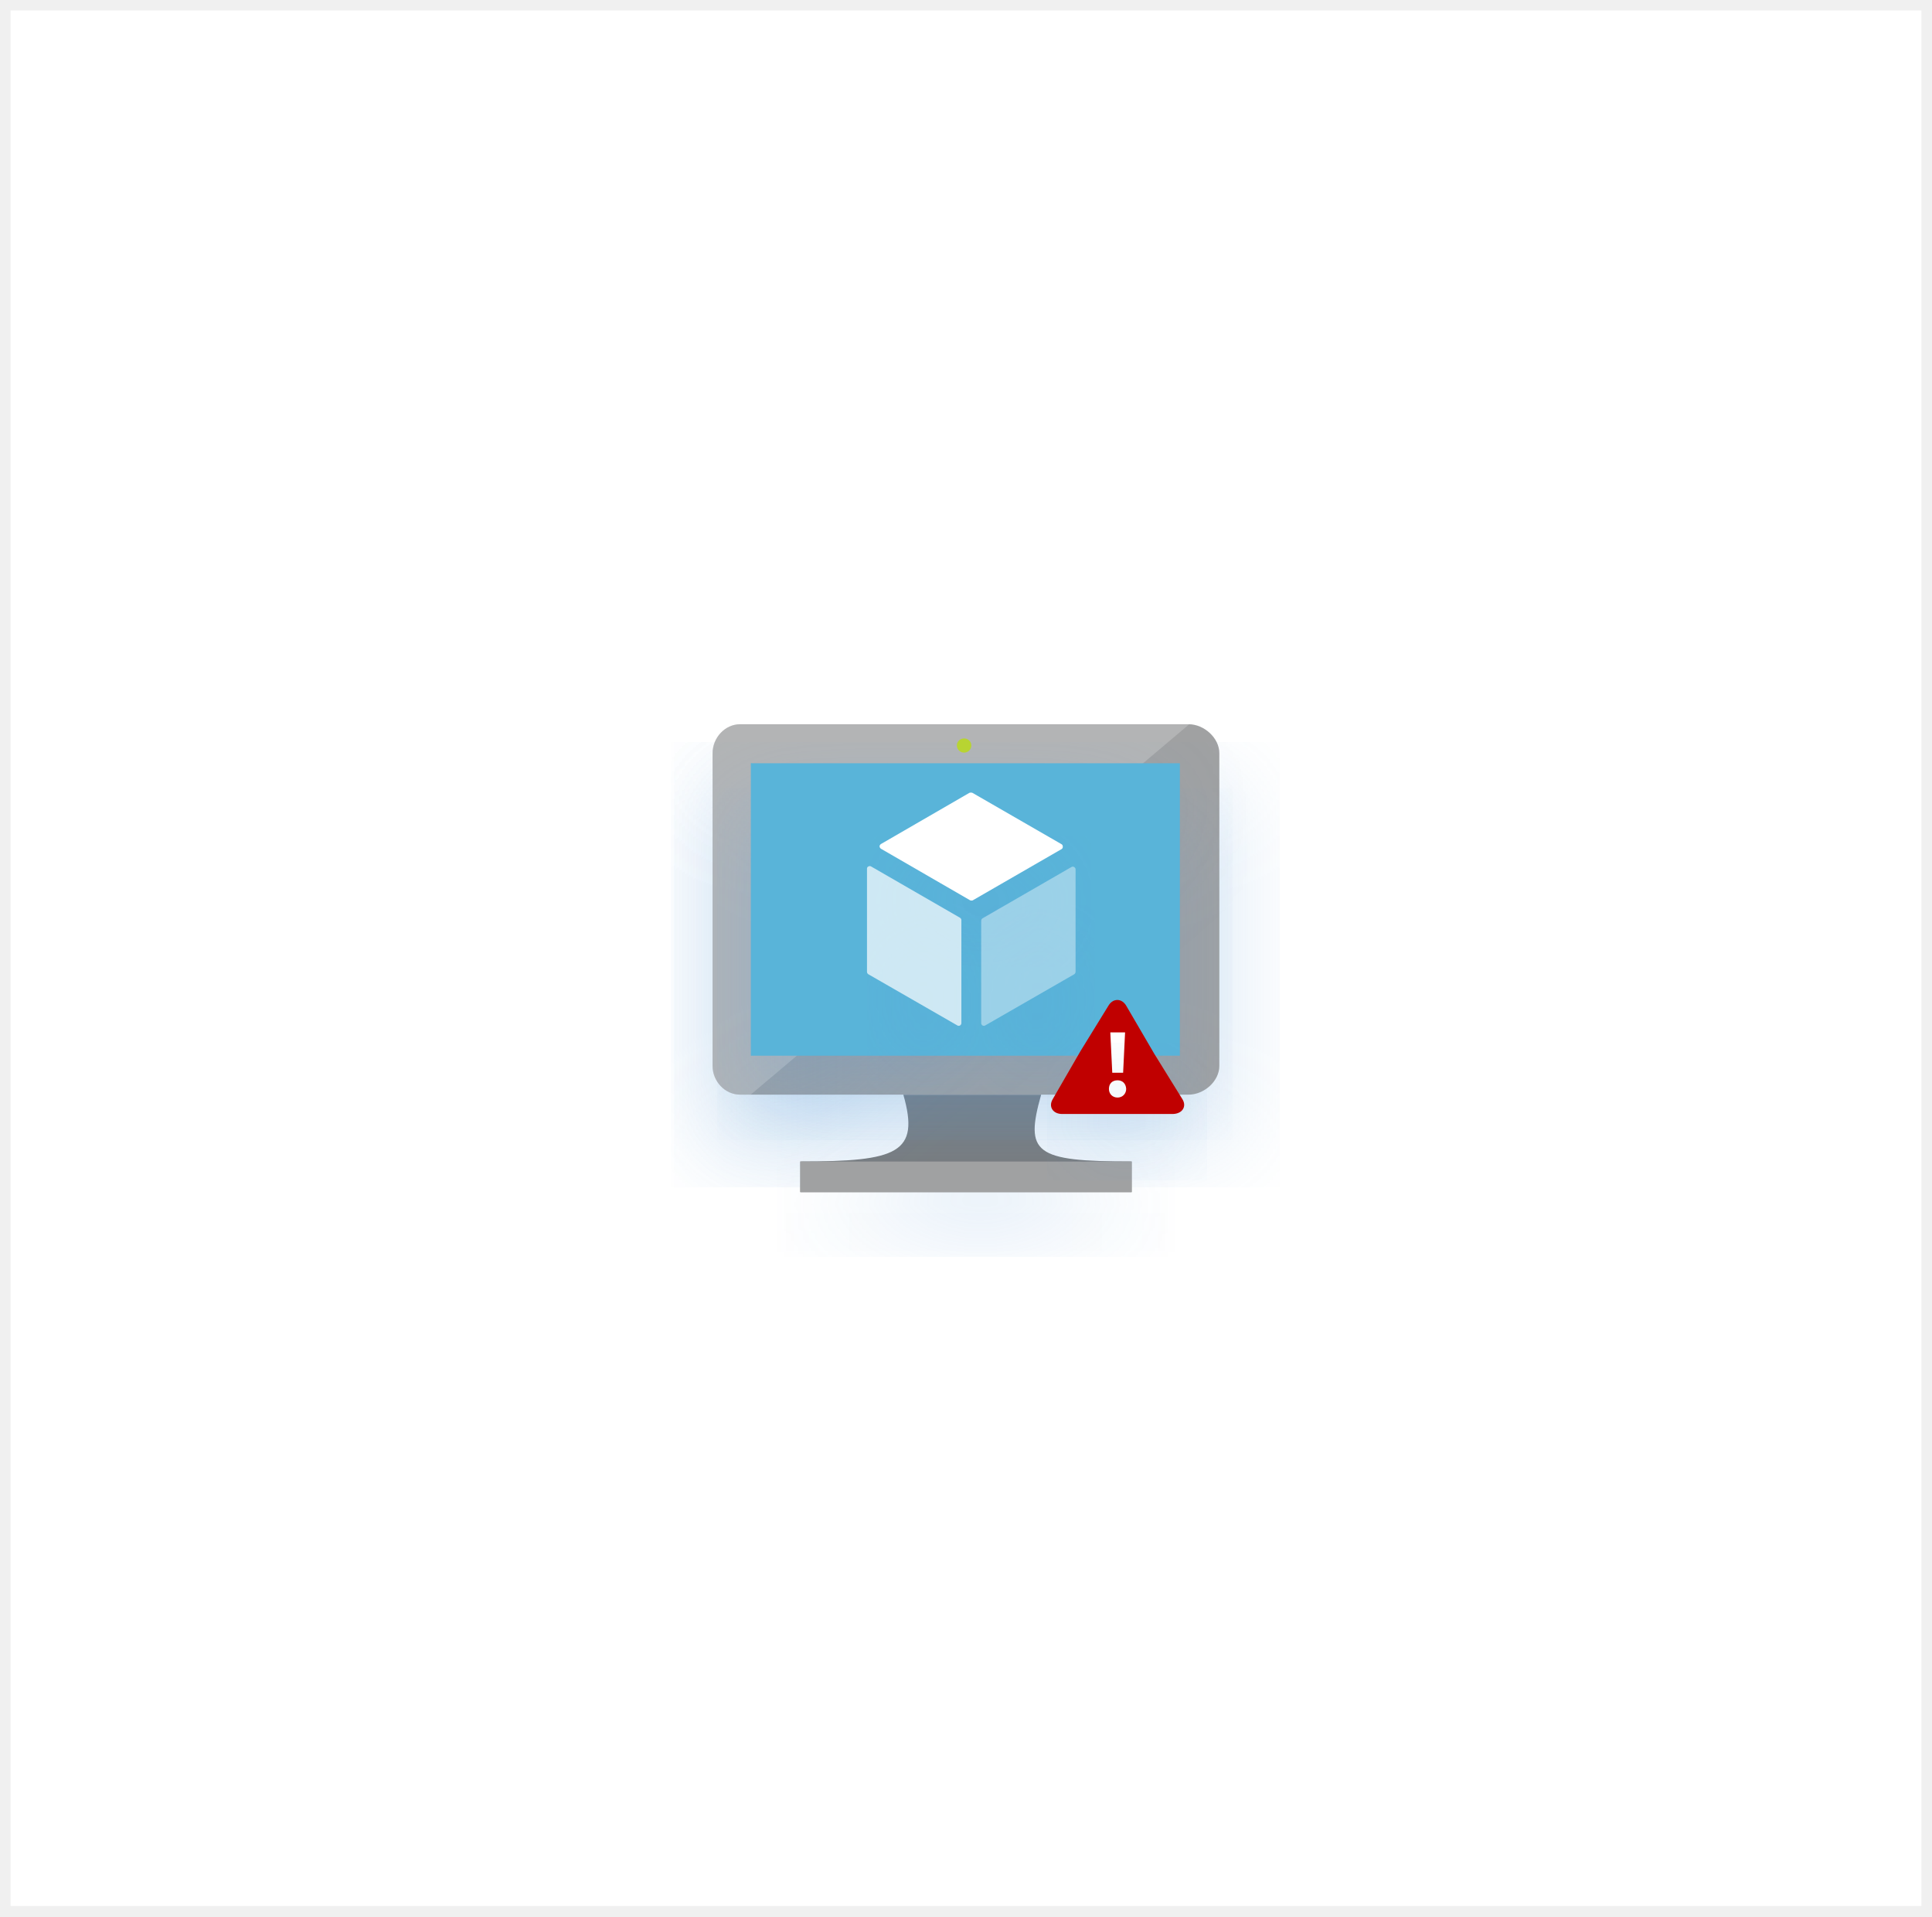
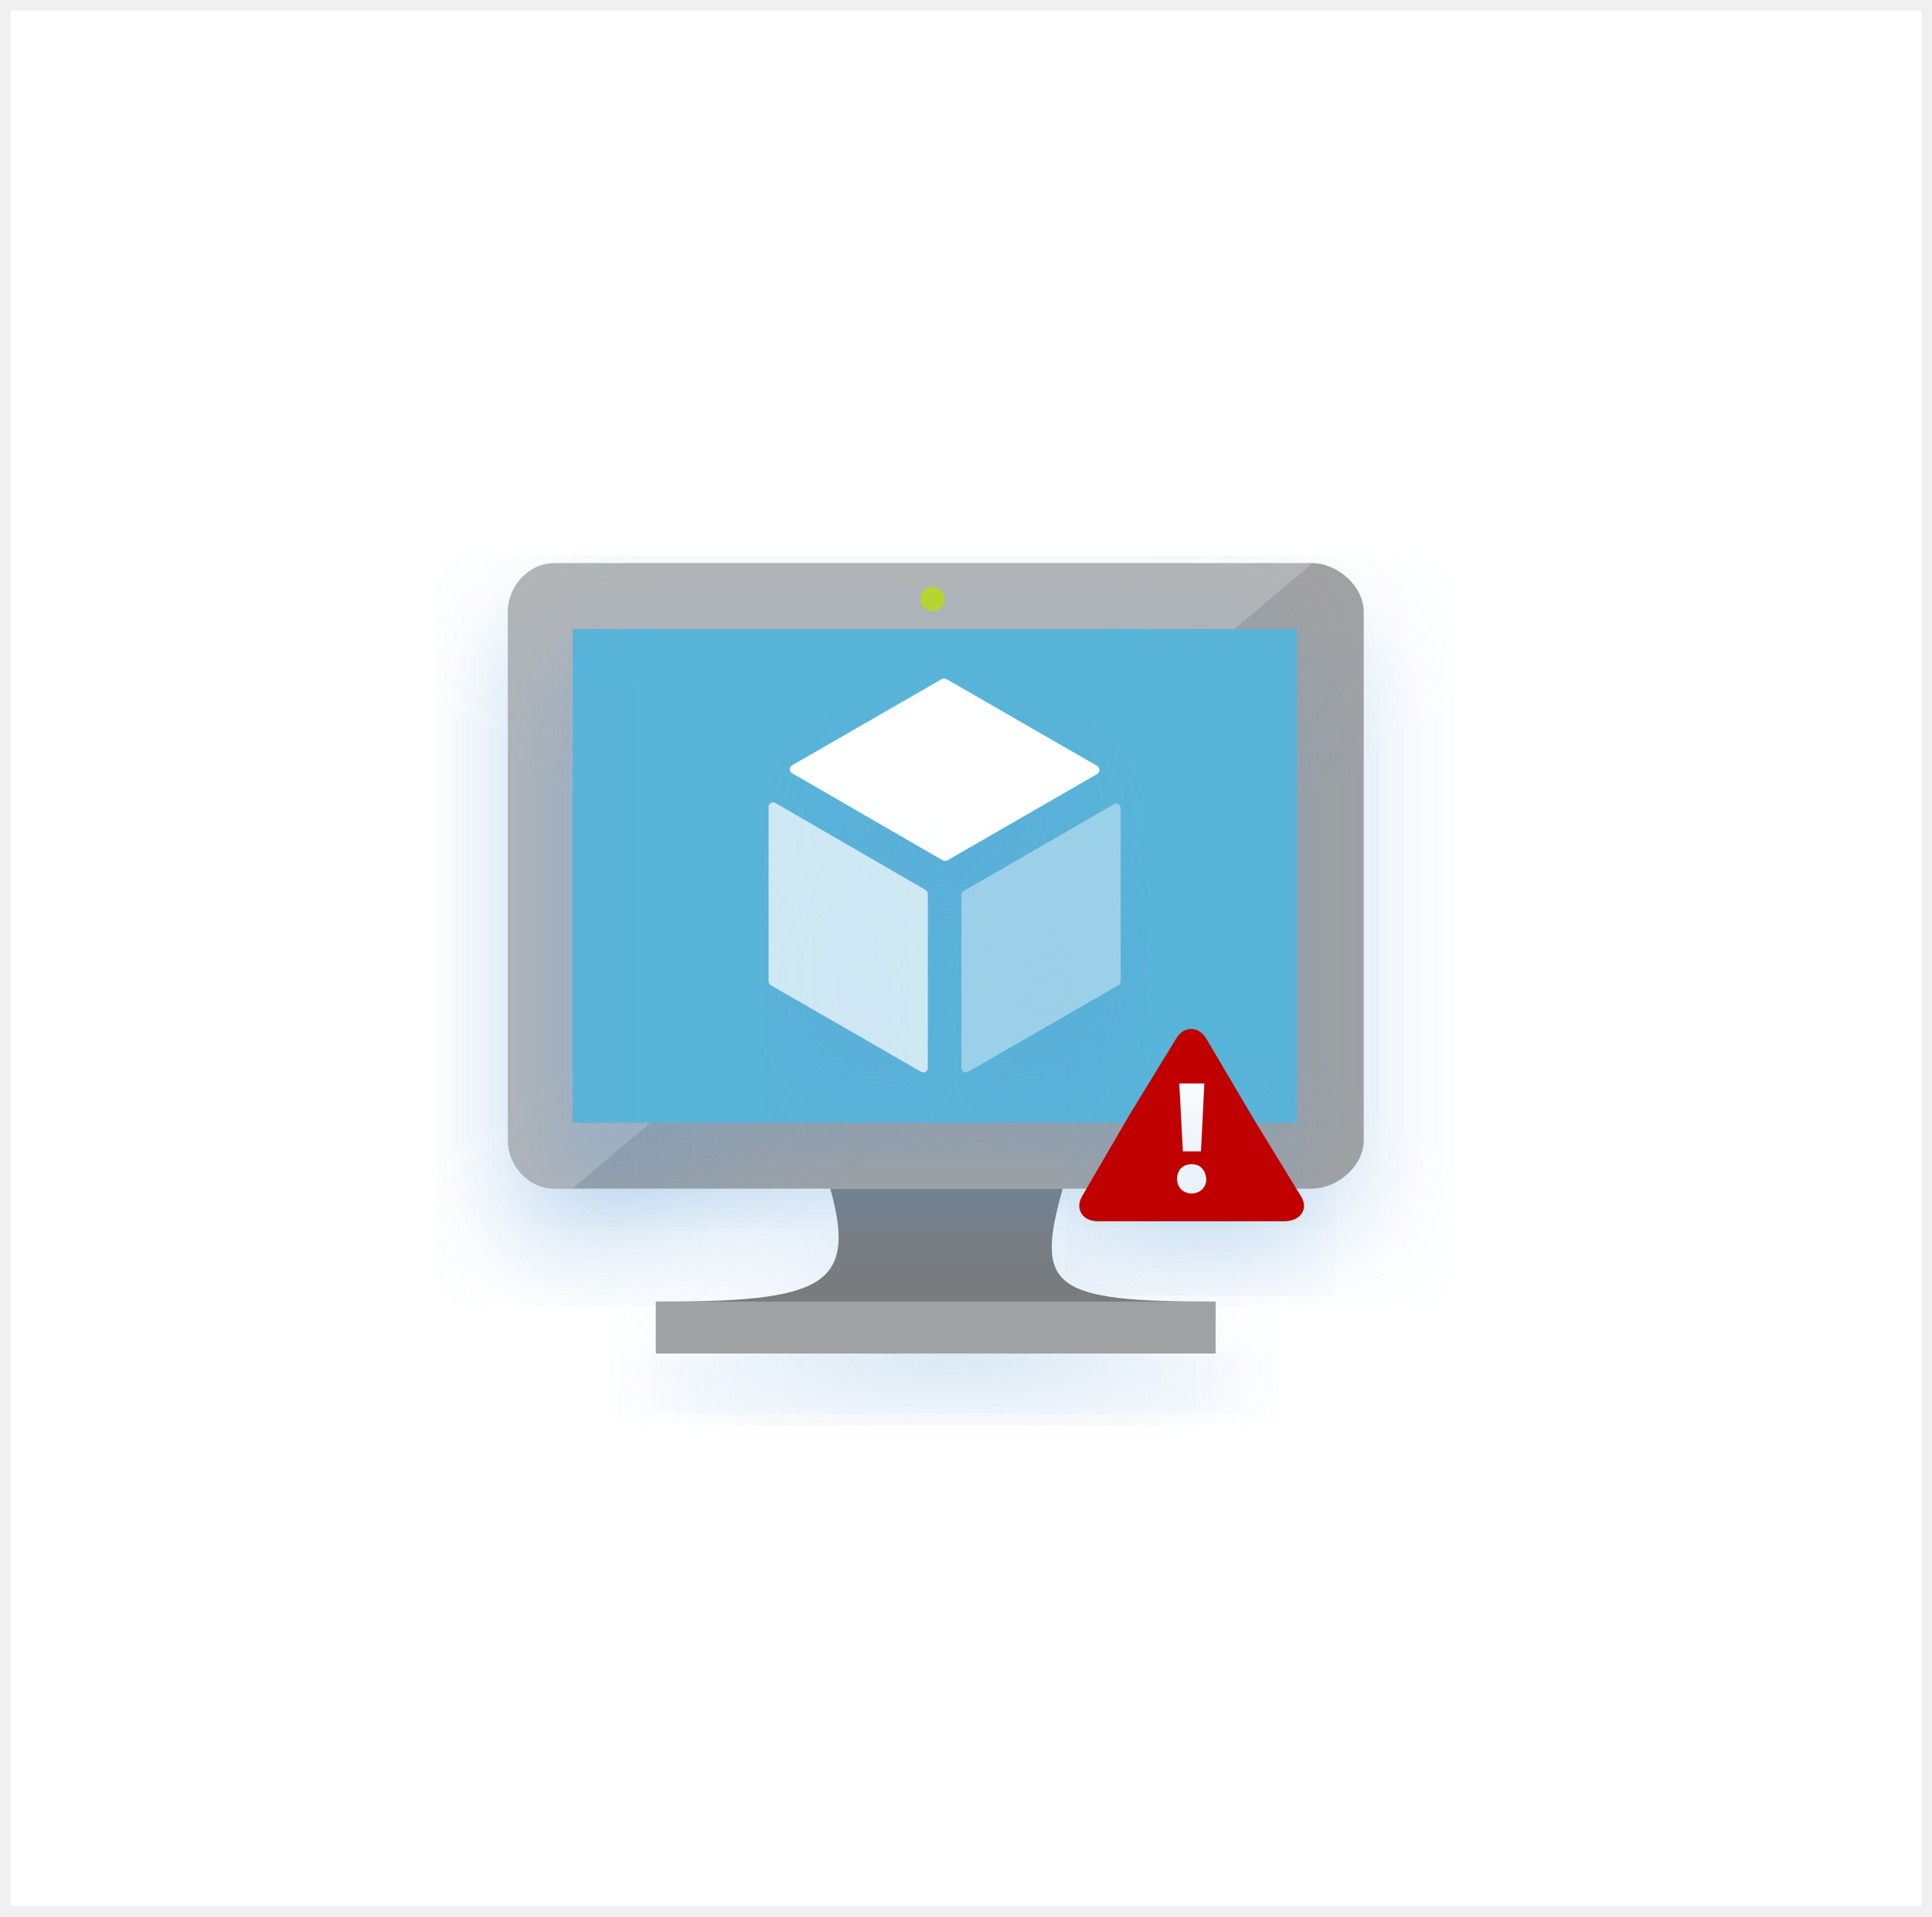
<svg xmlns="http://www.w3.org/2000/svg" xmlns:ns1="http://schemas.microsoft.com/visio/2003/SVGExtensions/" width="0.964in" height="0.956in" viewBox="0 0 69.375 68.812" xml:space="preserve" color-interpolation-filters="sRGB" class="st13">
  <ns1:documentProperties ns1:langID="1033" ns1:viewMarkup="false" />
  <style type="text/css">
	
		.st1 {fill:#ffffff;stroke:none;stroke-linecap:round;stroke-linejoin:round;stroke-width:0.75}
		.st2 {visibility:visible}
		.st3 {fill:#5b9bd5;fill-opacity:0.22;filter:url(#filter_2);stroke:none}
		.st4 {fill:#7a7a7a;stroke:none;stroke-width:12.24}
		.st5 {fill:#a0a1a2;stroke:none;stroke-width:12.24}
		.st6 {fill:#ffffff;fill-opacity:0.2;stroke:none;stroke-width:12.24}
		.st7 {fill:#59b4d9;stroke:none;stroke-width:12.24}
		.st8 {fill:#b8d432;stroke:none;stroke-width:12.24}
		.st9 {fill:#ffffff;stroke:none;stroke-width:12.24}
		.st10 {fill:#ffffff;fill-opacity:0.7;stroke:none;stroke-width:12.24}
		.st11 {fill:#ffffff;fill-opacity:0.4;stroke:none;stroke-width:12.24}
		.st12 {fill:#c00000;stroke:none;stroke-width:4.026}
		.st13 {fill:none;fill-rule:evenodd;font-size:12px;overflow:visible;stroke-linecap:square;stroke-miterlimit:3}
	
	</style>
  <defs id="Filters">
    <filter id="filter_2">
      <feGaussianBlur stdDeviation="2" />
    </filter>
  </defs>
  <g ns1:mID="0" ns1:index="1" ns1:groupContext="foregroundPage">
    <ns1:pageProperties ns1:drawingScale="1" ns1:pageScale="1" ns1:drawingUnits="19" ns1:shadowOffsetX="9" ns1:shadowOffsetY="-9" />
    <g id="group314-1" transform="translate(0.375,-0.375)" ns1:mID="314" ns1:groupContext="group">
      <g id="shape312-2" ns1:mID="312" ns1:groupContext="shape">
        <rect x="0" y="0.75" width="68.625" height="68.062" class="st1" />
      </g>
-       <g id="group311-4" transform="translate(25.2106,-25.6306)" ns1:mID="311" ns1:groupContext="group">
+       <g id="group311-4" transform="translate(17.8563,-19.8459)" ns1:mID="311" ns1:groupContext="group">
        <g id="group198-5" ns1:mID="198" ns1:groupContext="group">
-           <g id="shape199-6" ns1:mID="199" ns1:groupContext="shape" transform="translate(3.15101,0)">
+           <g id="shape199-6" ns1:mID="199" ns1:groupContext="shape" transform="translate(5.32077,0)">
            <g id="shadow199-7" ns1:groupContext="shadow" ns1:shadowOffsetX="0.3456" ns1:shadowOffsetY="-1.9728" ns1:shadowType="1" transform="matrix(1,0,0,1,0.3456,1.9728)" class="st2">
-               <path d="M8.65 65.31 L8.22 65.31 L3.93 65.31 L3.7 65.31 C4.3 67.41 3.5 67.71 0 67.71 L0 68.81 L4.45 68.81            L7.7 68.81 L11.9 68.81 L11.9 67.71 C8.4 67.71 8.06 67.41 8.65 65.31 Z" class="st3" />
+               <path d="M14.61 62.9 L13.88 62.9 L6.63 62.9 L6.26 62.9 C7.26 66.45 5.91 66.96 0 66.96 L0 68.81 L7.52            68.81 L13 68.81 L20.1 68.81 L20.1 66.96 C14.19 66.96 13.61 66.45 14.61 62.9 Z" class="st3" />
            </g>
-             <path d="M8.65 65.31 L8.22 65.31 L3.93 65.31 L3.7 65.31 C4.3 67.41 3.5 67.71 0 67.71 L0 68.81 L4.45 68.81           L7.7 68.81 L11.9 68.81 L11.9 67.71 C8.4 67.71 8.06 67.41 8.65 65.31 Z" class="st4" />
+             <path d="M14.61 62.9 L13.88 62.9 L6.63 62.9 L6.26 62.9 C7.26 66.45 5.91 66.96 0 66.96 L0 68.81 L7.52 68.81           L13 68.81 L20.1 68.81 L20.1 66.96 C14.19 66.96 13.61 66.45 14.61 62.9 Z" class="st4" />
          </g>
-           <g id="shape200-11" ns1:mID="200" ns1:groupContext="shape" transform="translate(0.000364068,-3.49979)">
+           <g id="shape200-11" ns1:mID="200" ns1:groupContext="shape" transform="translate(0.000614763,-5.90971)">
            <g id="shadow200-12" ns1:groupContext="shadow" ns1:shadowOffsetX="0.3456" ns1:shadowOffsetY="-1.9728" ns1:shadowType="1" transform="matrix(1,0,0,1,0.3456,1.9728)" class="st2">
-               <path d="M17.1 55.51 L0.99 55.51 C0.44 55.51 0 56 0 56.55 L0 67.78 C0 68.33 0.44 68.81 0.99 68.81 L17.1            68.81 C17.65 68.81 18.2 68.33 18.2 67.78 L18.2 56.55 C18.2 56 17.65 55.51 17.1 55.51 Z" class="st3" />
+               <path d="M28.88 46.35 L1.67 46.35 C0.75 46.35 0 47.18 0 48.1 L0 67.08 C0 67.99 0.75 68.81 1.67 68.81            L28.88 68.81 C29.8 68.81 30.74 67.99 30.74 67.08 L30.74 48.1 C30.74 47.18 29.8 46.35 28.88            46.35 Z" class="st3" />
            </g>
-             <path d="M17.1 55.51 L0.99 55.51 C0.44 55.51 0 56 0 56.55 L0 67.78 C0 68.33 0.44 68.81 0.99 68.81 L17.1 68.81           C17.65 68.81 18.2 68.33 18.2 67.78 L18.2 56.55 C18.2 56 17.65 55.51 17.1 55.51 Z" class="st5" />
+             <path d="M28.88 46.35 L1.67 46.35 C0.75 46.35 0 47.18 0 48.1 L0 67.08 C0 67.99 0.75 68.81 1.67 68.81 L28.88           68.81 C29.8 68.81 30.74 67.99 30.74 67.08 L30.74 48.1 C30.74 47.18 29.8 46.35 28.88 46.35 Z" class="st5" />
          </g>
-           <g id="shape201-16" ns1:mID="201" ns1:groupContext="shape" transform="translate(0,-3.49942)">
+           <g id="shape201-16" ns1:mID="201" ns1:groupContext="shape" transform="translate(0,-5.9091)">
            <g id="shadow201-17" ns1:groupContext="shadow" ns1:shadowOffsetX="0.3456" ns1:shadowOffsetY="-1.9728" ns1:shadowType="1" transform="matrix(1,0,0,1,0.3456,1.9728)" class="st2">
-               <path d="M17.12 55.51 C17.11 55.51 17.11 55.51 17.1 55.51 L0.99 55.51 C0.44 55.51 0 56 0 56.55 L0 67.78            C0 68.33 0.44 68.81 0.99 68.81 L1.37 68.81 L17.12 55.51 Z" class="st3" />
+               <path d="M28.9 46.35 C28.89 46.35 28.89 46.35 28.88 46.35 L1.67 46.35 C0.75 46.35 0 47.18 0 48.1 L0 67.08            C0 67.99 0.75 68.81 1.67 68.81 L2.32 68.81 L28.9 46.35 Z" class="st3" />
            </g>
-             <path d="M17.12 55.51 C17.11 55.51 17.11 55.51 17.1 55.51 L0.99 55.51 C0.44 55.51 0 56 0 56.55 L0 67.78 C0           68.33 0.44 68.81 0.99 68.81 L1.37 68.81 L17.12 55.51 Z" class="st6" />
+             <path d="M28.9 46.35 C28.89 46.35 28.89 46.35 28.88 46.35 L1.67 46.35 C0.75 46.35 0 47.18 0 48.1 L0 67.08           C0 67.99 0.75 68.81 1.67 68.81 L2.32 68.81 L28.9 46.35 Z" class="st6" />
          </g>
-           <g id="shape202-21" ns1:mID="202" ns1:groupContext="shape" transform="translate(1.37982,-4.90036)">
+           <g id="shape202-21" ns1:mID="202" ns1:groupContext="shape" transform="translate(2.32995,-8.27471)">
            <g id="shadow202-22" ns1:groupContext="shadow" ns1:shadowOffsetX="0.3456" ns1:shadowOffsetY="-1.9728" ns1:shadowType="1" transform="matrix(1,0,0,1,0.3456,1.9728)" class="st2">
-               <rect x="0" y="58.312" width="15.403" height="10.5" class="st3" />
+               <rect x="0" y="51.082" width="26.009" height="17.73" class="st3" />
            </g>
-             <rect x="0" y="58.312" width="15.403" height="10.5" class="st7" />
+             <rect x="0" y="51.082" width="26.009" height="17.73" class="st7" />
          </g>
-           <g id="shape203-26" ns1:mID="203" ns1:groupContext="shape" transform="translate(1.37982,-4.90036)">
+           <g id="shape203-26" ns1:mID="203" ns1:groupContext="shape" transform="translate(2.32995,-8.27471)">
            <g id="shadow203-27" ns1:groupContext="shadow" ns1:shadowOffsetX="0.3456" ns1:shadowOffsetY="-1.9728" ns1:shadowType="1" transform="matrix(1,0,0,1,0.3456,1.9728)" class="st2">
-               <path d="M0 68.81 L0.02 68.81 L0.02 58.31 L14.1 58.29 L14.1 58.29 L0 58.31 L0 68.81 Z" class="st3" />
+               <path d="M0 68.81 L0.04 68.81 L0.04 51.08 L23.81 51.05 L23.82 51.05 L0 51.08 L0 68.81 Z" class="st3" />
            </g>
-             <path d="M0 68.81 L0.02 68.81 L0.02 58.31 L14.1 58.29 L14.1 58.29 L0 58.31 L0 68.81 Z" class="st7" />
+             <path d="M0 68.81 L0.04 68.81 L0.04 51.08 L23.81 51.05 L23.82 51.05 L0 51.08 L0 68.81 Z" class="st7" />
          </g>
-           <g id="shape204-31" ns1:mID="204" ns1:groupContext="shape" transform="translate(3.15101,0)">
+           <g id="shape204-31" ns1:mID="204" ns1:groupContext="shape" transform="translate(5.32077,-1.42109E-14)">
            <g id="shadow204-32" ns1:groupContext="shadow" ns1:shadowOffsetX="0.3456" ns1:shadowOffsetY="-1.9728" ns1:shadowType="1" transform="matrix(1,0,0,1,0.3456,1.9728)" class="st2">
-               <rect x="0" y="67.713" width="11.902" height="1.1" class="st3" />
+               <rect x="0" y="66.955" width="20.098" height="1.857" class="st3" />
            </g>
-             <rect x="0" y="67.713" width="11.902" height="1.1" class="st5" />
+             <rect x="0" y="66.955" width="20.098" height="1.857" class="st5" />
          </g>
-           <g id="shape205-36" ns1:mID="205" ns1:groupContext="shape" transform="translate(8.77368,-15.7802)">
+           <g id="shape205-36" ns1:mID="205" ns1:groupContext="shape" transform="translate(14.8152,-26.6463)">
            <g id="shadow205-37" ns1:groupContext="shadow" ns1:shadowOffsetX="0.3456" ns1:shadowOffsetY="-1.9728" ns1:shadowType="1" transform="matrix(1,0,0,1,0.3456,1.9728)" class="st2">
-               <path d="M0.52 68.55 C0.52 68.7 0.4 68.81 0.26 68.81 C0.12 68.81 0 68.7 0 68.55 C0 68.41 0.12 68.3 0.26            68.3 C0.4 68.3 0.52 68.41 0.52 68.55 Z" class="st3" />
+               <path d="M0.87 68.38 C0.87 68.62 0.68 68.81 0.44 68.81 C0.19 68.81 0 68.62 0 68.38 C0 68.13 0.19 67.94            0.44 67.94 C0.68 67.94 0.87 68.13 0.87 68.38 Z" class="st3" />
            </g>
-             <path d="M0.52 68.55 C0.52 68.7 0.4 68.81 0.26 68.81 C0.12 68.81 0 68.7 0 68.55 C0 68.41 0.12 68.3 0.26 68.3           C0.4 68.3 0.52 68.41 0.52 68.55 Z" class="st8" />
+             <path d="M0.87 68.38 C0.87 68.62 0.68 68.81 0.44 68.81 C0.19 68.81 0 68.62 0 68.38 C0 68.13 0.19 67.94 0.44           67.94 C0.68 67.94 0.87 68.13 0.87 68.38 Z" class="st8" />
          </g>
-           <g id="shape206-41" ns1:mID="206" ns1:groupContext="shape" transform="translate(5.99839,-10.4688)">
+           <g id="shape206-41" ns1:mID="206" ns1:groupContext="shape" transform="translate(10.1288,-17.6775)">
            <g id="shadow206-42" ns1:groupContext="shadow" ns1:shadowOffsetX="0.3456" ns1:shadowOffsetY="-1.9728" ns1:shadowType="1" transform="matrix(1,0,0,1,0.3456,1.9728)" class="st2">
-               <path d="M3.3 68.81 C3.29 68.81 3.27 68.81 3.25 68.8 L0.05 66.95 C0.02 66.93 0 66.9 0 66.86 C0 66.83            0.02 66.8 0.05 66.78 L3.23 64.94 C3.26 64.93 3.3 64.93 3.33 64.94 L6.54 66.79 C6.57 66.81            6.58 66.84 6.58 66.88 C6.58 66.91 6.57 66.94 6.54 66.96 L3.35 68.8 C3.34 68.81 3.32 68.81            3.3 68.81 Z" class="st3" />
+               <path d="M5.58 68.81 C5.55 68.81 5.52 68.8 5.49 68.79 L0.08 65.66 C0.03 65.64 0 65.58 0 65.52 C0 65.46            0.03 65.41 0.08 65.38 L5.46 62.28 C5.51 62.25 5.57 62.25 5.62 62.28 L11.04 65.4 C11.09 65.43            11.12 65.49 11.12 65.54 C11.12 65.6 11.09 65.66 11.04 65.69 L5.66 68.79 C5.63 68.8 5.61            68.81 5.58 68.81 Z" class="st3" />
            </g>
-             <path d="M3.3 68.81 C3.29 68.81 3.27 68.81 3.25 68.8 L0.05 66.95 C0.02 66.93 0 66.9 0 66.86 C0 66.83 0.02           66.8 0.05 66.78 L3.23 64.94 C3.26 64.93 3.3 64.93 3.33 64.94 L6.54 66.79 C6.57 66.81 6.58 66.84           6.58 66.88 C6.58 66.91 6.57 66.94 6.54 66.96 L3.35 68.8 C3.34 68.81 3.32 68.81 3.3 68.81 Z" class="st9" />
+             <path d="M5.58 68.81 C5.55 68.81 5.52 68.8 5.49 68.79 L0.08 65.66 C0.03 65.64 0 65.58 0 65.52 C0 65.46 0.03           65.41 0.08 65.38 L5.46 62.28 C5.51 62.25 5.57 62.25 5.62 62.28 L11.04 65.4 C11.09 65.43 11.12           65.49 11.12 65.54 C11.12 65.6 11.09 65.66 11.04 65.69 L5.66 68.79 C5.63 68.8 5.61 68.81 5.58           68.81 Z" class="st9" />
          </g>
-           <g id="shape207-46" ns1:mID="207" ns1:groupContext="shape" transform="translate(5.54585,-5.97181)">
+           <g id="shape207-46" ns1:mID="207" ns1:groupContext="shape" transform="translate(9.36468,-10.084)">
            <g id="shadow207-47" ns1:groupContext="shadow" ns1:shadowOffsetX="0.3456" ns1:shadowOffsetY="-1.9728" ns1:shadowType="1" transform="matrix(1,0,0,1,0.3456,1.9728)" class="st2">
-               <path d="M3.29 68.81 C3.28 68.81 3.26 68.81 3.25 68.8 L0.05 66.96 C0.02 66.94 0 66.91 0 66.87 L0 63.17            C0 63.13 0.02 63.1 0.05 63.09 C0.08 63.07 0.12 63.07 0.15 63.09 L3.34 64.93 C3.37 64.95            3.39 64.98 3.39 65.01 L3.39 68.72 C3.39 68.75 3.37 68.78 3.34 68.8 C3.33 68.81 3.31 68.81            3.29 68.81 Z" class="st3" />
+               <path d="M5.56 68.81 C5.53 68.81 5.5 68.81 5.48 68.79 L0.08 65.68 C0.03 65.65 0 65.59 0 65.53 L0 59.28            C0 59.23 0.03 59.17 0.08 59.14 C0.13 59.11 0.19 59.11 0.25 59.14 L5.64 62.26 C5.69 62.29            5.72 62.34 5.72 62.4 L5.72 68.65 C5.72 68.71 5.69 68.76 5.64 68.79 C5.62 68.81 5.59 68.81            5.56 68.81 Z" class="st3" />
            </g>
-             <path d="M3.29 68.81 C3.28 68.81 3.26 68.81 3.25 68.8 L0.05 66.96 C0.02 66.94 0 66.91 0 66.87 L0 63.17 C0           63.13 0.02 63.1 0.05 63.09 C0.08 63.07 0.12 63.07 0.15 63.09 L3.34 64.93 C3.37 64.95 3.39 64.98           3.39 65.01 L3.39 68.72 C3.39 68.75 3.37 68.78 3.34 68.8 C3.33 68.81 3.31 68.81 3.29 68.81 Z" class="st10" />
+             <path d="M5.56 68.81 C5.53 68.81 5.5 68.81 5.48 68.79 L0.08 65.68 C0.03 65.65 0 65.59 0 65.53 L0 59.28 C0           59.23 0.03 59.17 0.08 59.14 C0.13 59.11 0.19 59.11 0.25 59.14 L5.64 62.26 C5.69 62.29 5.72 62.34           5.72 62.4 L5.72 68.65 C5.72 68.71 5.69 68.76 5.64 68.79 C5.62 68.81 5.59 68.81 5.56 68.81 Z" class="st10" />
          </g>
-           <g id="shape208-51" ns1:mID="208" ns1:groupContext="shape" transform="translate(9.64744,-5.97181)">
+           <g id="shape208-51" ns1:mID="208" ns1:groupContext="shape" transform="translate(16.2906,-10.084)">
            <g id="shadow208-52" ns1:groupContext="shadow" ns1:shadowOffsetX="0.3456" ns1:shadowOffsetY="-1.9728" ns1:shadowType="1" transform="matrix(1,0,0,1,0.3456,1.9728)" class="st2">
-               <path d="M0.1 68.81 C0.08 68.81 0.06 68.81 0.05 68.8 C0.02 68.78 0 68.75 0 68.72 L0 65.04 C0 65 0.02            64.97 0.05 64.95 L3.24 63.11 C3.27 63.09 3.31 63.09 3.34 63.11 C3.37 63.13 3.39 63.16 3.39            63.19 L3.39 66.87 C3.39 66.91 3.37 66.94 3.34 66.96 L0.14 68.8 C0.13 68.81 0.11 68.81 0.1            68.81 Z" class="st3" />
+               <path d="M0.16 68.81 C0.13 68.81 0.11 68.81 0.08 68.79 C0.03 68.76 0 68.71 0 68.65 L0 62.44 C0 62.38            0.03 62.33 0.08 62.3 L5.48 59.18 C5.53 59.15 5.59 59.15 5.64 59.18 C5.69 59.21 5.72 59.27            5.72 59.32 L5.72 65.53 C5.72 65.59 5.69 65.65 5.64 65.68 L0.24 68.79 C0.22 68.81 0.19 68.81            0.16 68.81 Z" class="st3" />
            </g>
-             <path d="M0.1 68.81 C0.08 68.81 0.06 68.81 0.05 68.8 C0.02 68.78 0 68.75 0 68.72 L0 65.04 C0 65 0.02 64.97           0.05 64.95 L3.24 63.11 C3.27 63.09 3.31 63.09 3.34 63.11 C3.37 63.13 3.39 63.16 3.39 63.19 L3.39           66.87 C3.39 66.91 3.37 66.94 3.34 66.96 L0.14 68.8 C0.13 68.81 0.11 68.81 0.1 68.81 Z" class="st11" />
+             <path d="M0.16 68.81 C0.13 68.81 0.11 68.81 0.08 68.79 C0.03 68.76 0 68.71 0 68.65 L0 62.44 C0 62.38 0.03           62.33 0.08 62.3 L5.48 59.18 C5.53 59.15 5.59 59.15 5.64 59.18 C5.69 59.21 5.72 59.27 5.72 59.32           L5.72 65.53 C5.72 65.59 5.69 65.65 5.64 65.68 L0.24 68.79 C0.22 68.81 0.19 68.81 0.16 68.81           Z" class="st11" />
          </g>
        </g>
-         <g id="group310-56" transform="translate(13.2255,-2.18271)" ns1:mID="310" ns1:groupContext="group">
-           <g id="shape308-57" ns1:mID="308" ns1:groupContext="shape" transform="translate(0.916368,-1.13838)">
-             <rect x="0" y="66.171" width="0.844" height="2.642" class="st1" />
+         <g id="group310-56" transform="translate(22.3326,-3.68571)" ns1:mID="310" ns1:groupContext="group">
+           <g id="shape308-57" ns1:mID="308" ns1:groupContext="shape" transform="translate(1.54737,-1.92227)">
+             <rect x="0" y="64.352" width="1.425" height="4.461" class="st1" />
          </g>
          <g id="group221-59" ns1:mID="221" ns1:groupContext="group">
-             <g id="shape222-60" ns1:mID="222" ns1:groupContext="shape" transform="translate(-1.17051,-0.622277)">
+             <g id="shape222-60" ns1:mID="222" ns1:groupContext="shape" transform="translate(-1.97651,-1.05077)">
              <g id="shadow222-61" ns1:groupContext="shadow" ns1:shadowOffsetX="0.3456" ns1:shadowOffsetY="-1.9728" ns1:shadowType="1" transform="matrix(1,0,0,1,0.3456,1.9728)" class="st2">
-                 <path d="M4.82 68.28 L3.81 66.65 L2.8 64.92 C2.64 64.65 2.33 64.65 2.17 64.91 L1.16 66.55 L0.16 68.28             C0 68.55 0.17 68.81 0.5 68.81 L2.49 68.81 L4.48 68.81 C4.82 68.8 4.98 68.54 4.82 68.28             ZM2.76 65.88 L2.69 67.33 L2.3 67.33 L2.23 65.88 L2.76 65.88 ZM2.49 68.22 C2.3 68.22             2.18 68.08 2.18 67.91 C2.18 67.72 2.3 67.6 2.49 67.6 C2.67 67.6 2.79 67.72 2.8 67.91             C2.8 68.08 2.67 68.22 2.49 68.22 Z" class="st3" />
+                 <path d="M8.13 67.91 L6.44 65.15 L4.73 62.25 C4.45 61.79 3.93 61.79 3.66 62.23 L1.97 64.99 L0.27             67.91 C0 68.37 0.29 68.81 0.84 68.81 L4.2 68.81 L7.57 68.81 C8.13 68.79 8.41 68.35 8.13             67.91 ZM4.66 63.86 L4.54 66.3 L3.89 66.3 L3.76 63.86 L4.66 63.86 ZM4.2 67.81 C3.89 67.81             3.68 67.58 3.68 67.29 C3.68 66.97 3.89 66.76 4.2 66.76 C4.52 66.76 4.7 66.97 4.73 67.29             C4.73 67.58 4.52 67.81 4.2 67.81 Z" class="st3" />
              </g>
-               <path d="M4.82 68.28 L3.81 66.65 L2.8 64.92 C2.64 64.65 2.33 64.65 2.17 64.91 L1.16 66.55 L0.16 68.28            C0 68.55 0.17 68.81 0.5 68.81 L2.49 68.81 L4.48 68.81 C4.82 68.8 4.98 68.54 4.82 68.28 ZM2.76            65.88 L2.69 67.33 L2.3 67.33 L2.23 65.88 L2.76 65.88 ZM2.49 68.22 C2.3 68.22 2.18 68.08            2.18 67.91 C2.18 67.72 2.3 67.6 2.49 67.6 C2.67 67.6 2.79 67.72 2.8 67.91 C2.8 68.08 2.67            68.22 2.49 68.22 Z" class="st12" />
+               <path d="M8.13 67.91 L6.44 65.15 L4.73 62.25 C4.45 61.79 3.93 61.79 3.66 62.23 L1.97 64.99 L0.27 67.91            C0 68.37 0.29 68.81 0.84 68.81 L4.2 68.81 L7.57 68.81 C8.13 68.79 8.41 68.35 8.13 67.91            ZM4.66 63.86 L4.54 66.3 L3.89 66.3 L3.76 63.86 L4.66 63.86 ZM4.2 67.81 C3.89 67.81 3.68            67.58 3.68 67.29 C3.68 66.97 3.89 66.76 4.2 66.76 C4.52 66.76 4.7 66.97 4.73 67.29 C4.73            67.58 4.52 67.81 4.2 67.81 Z" class="st12" />
            </g>
            <g id="group223-65" ns1:mID="223" ns1:groupContext="group">
							</g>
          </g>
        </g>
      </g>
    </g>
  </g>
</svg>
